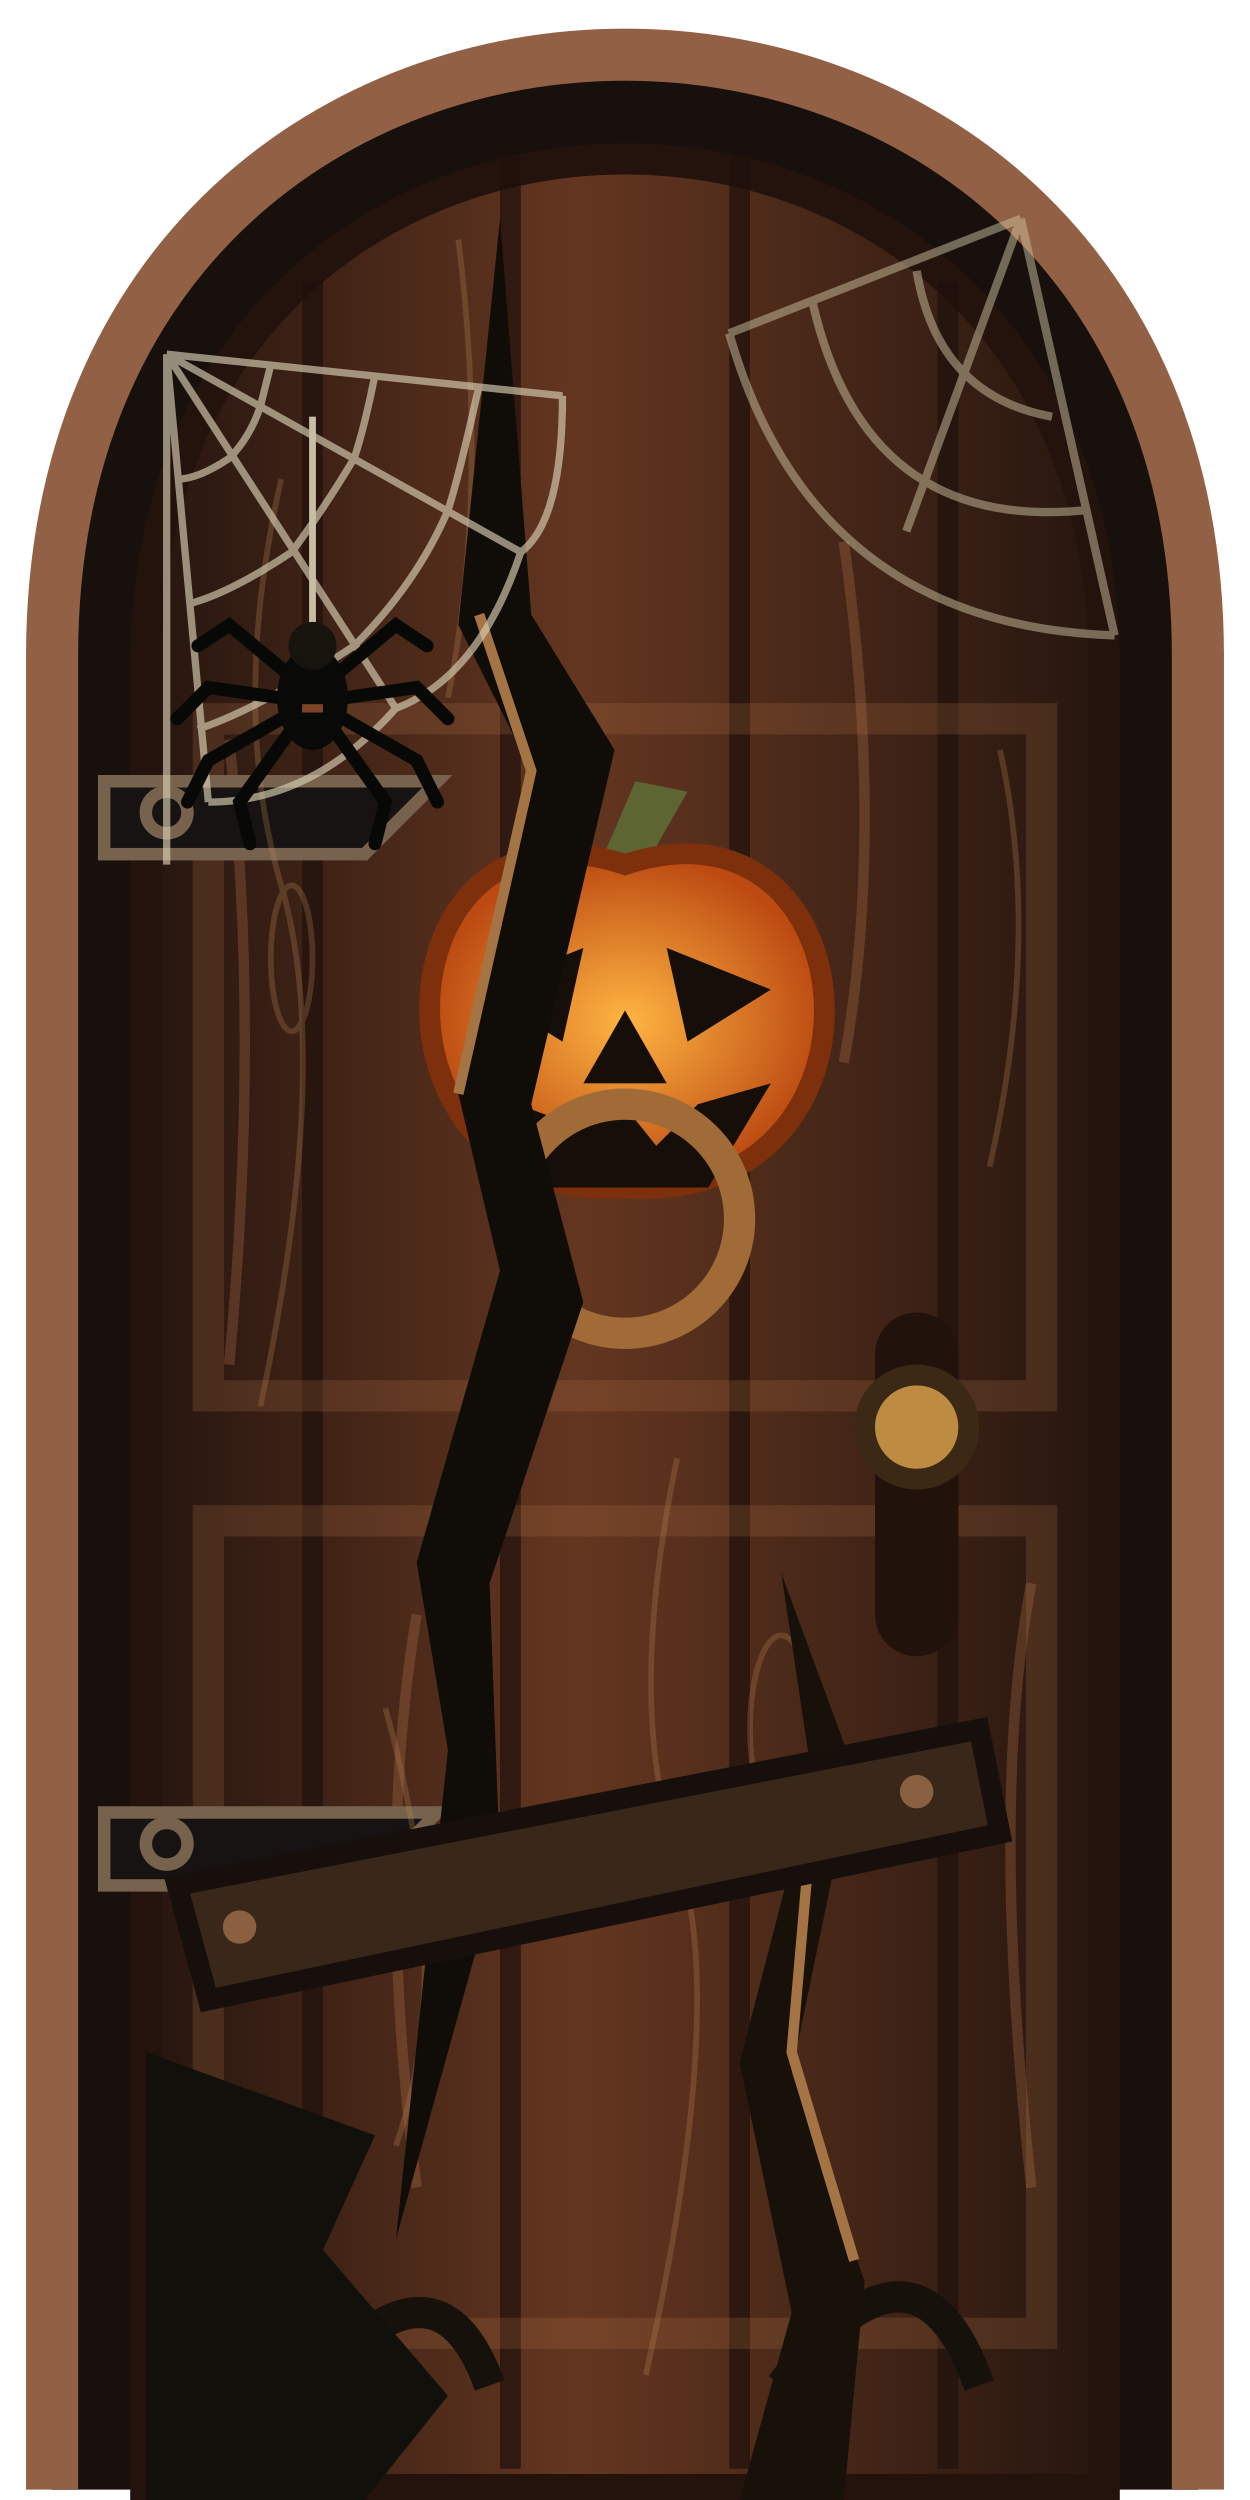
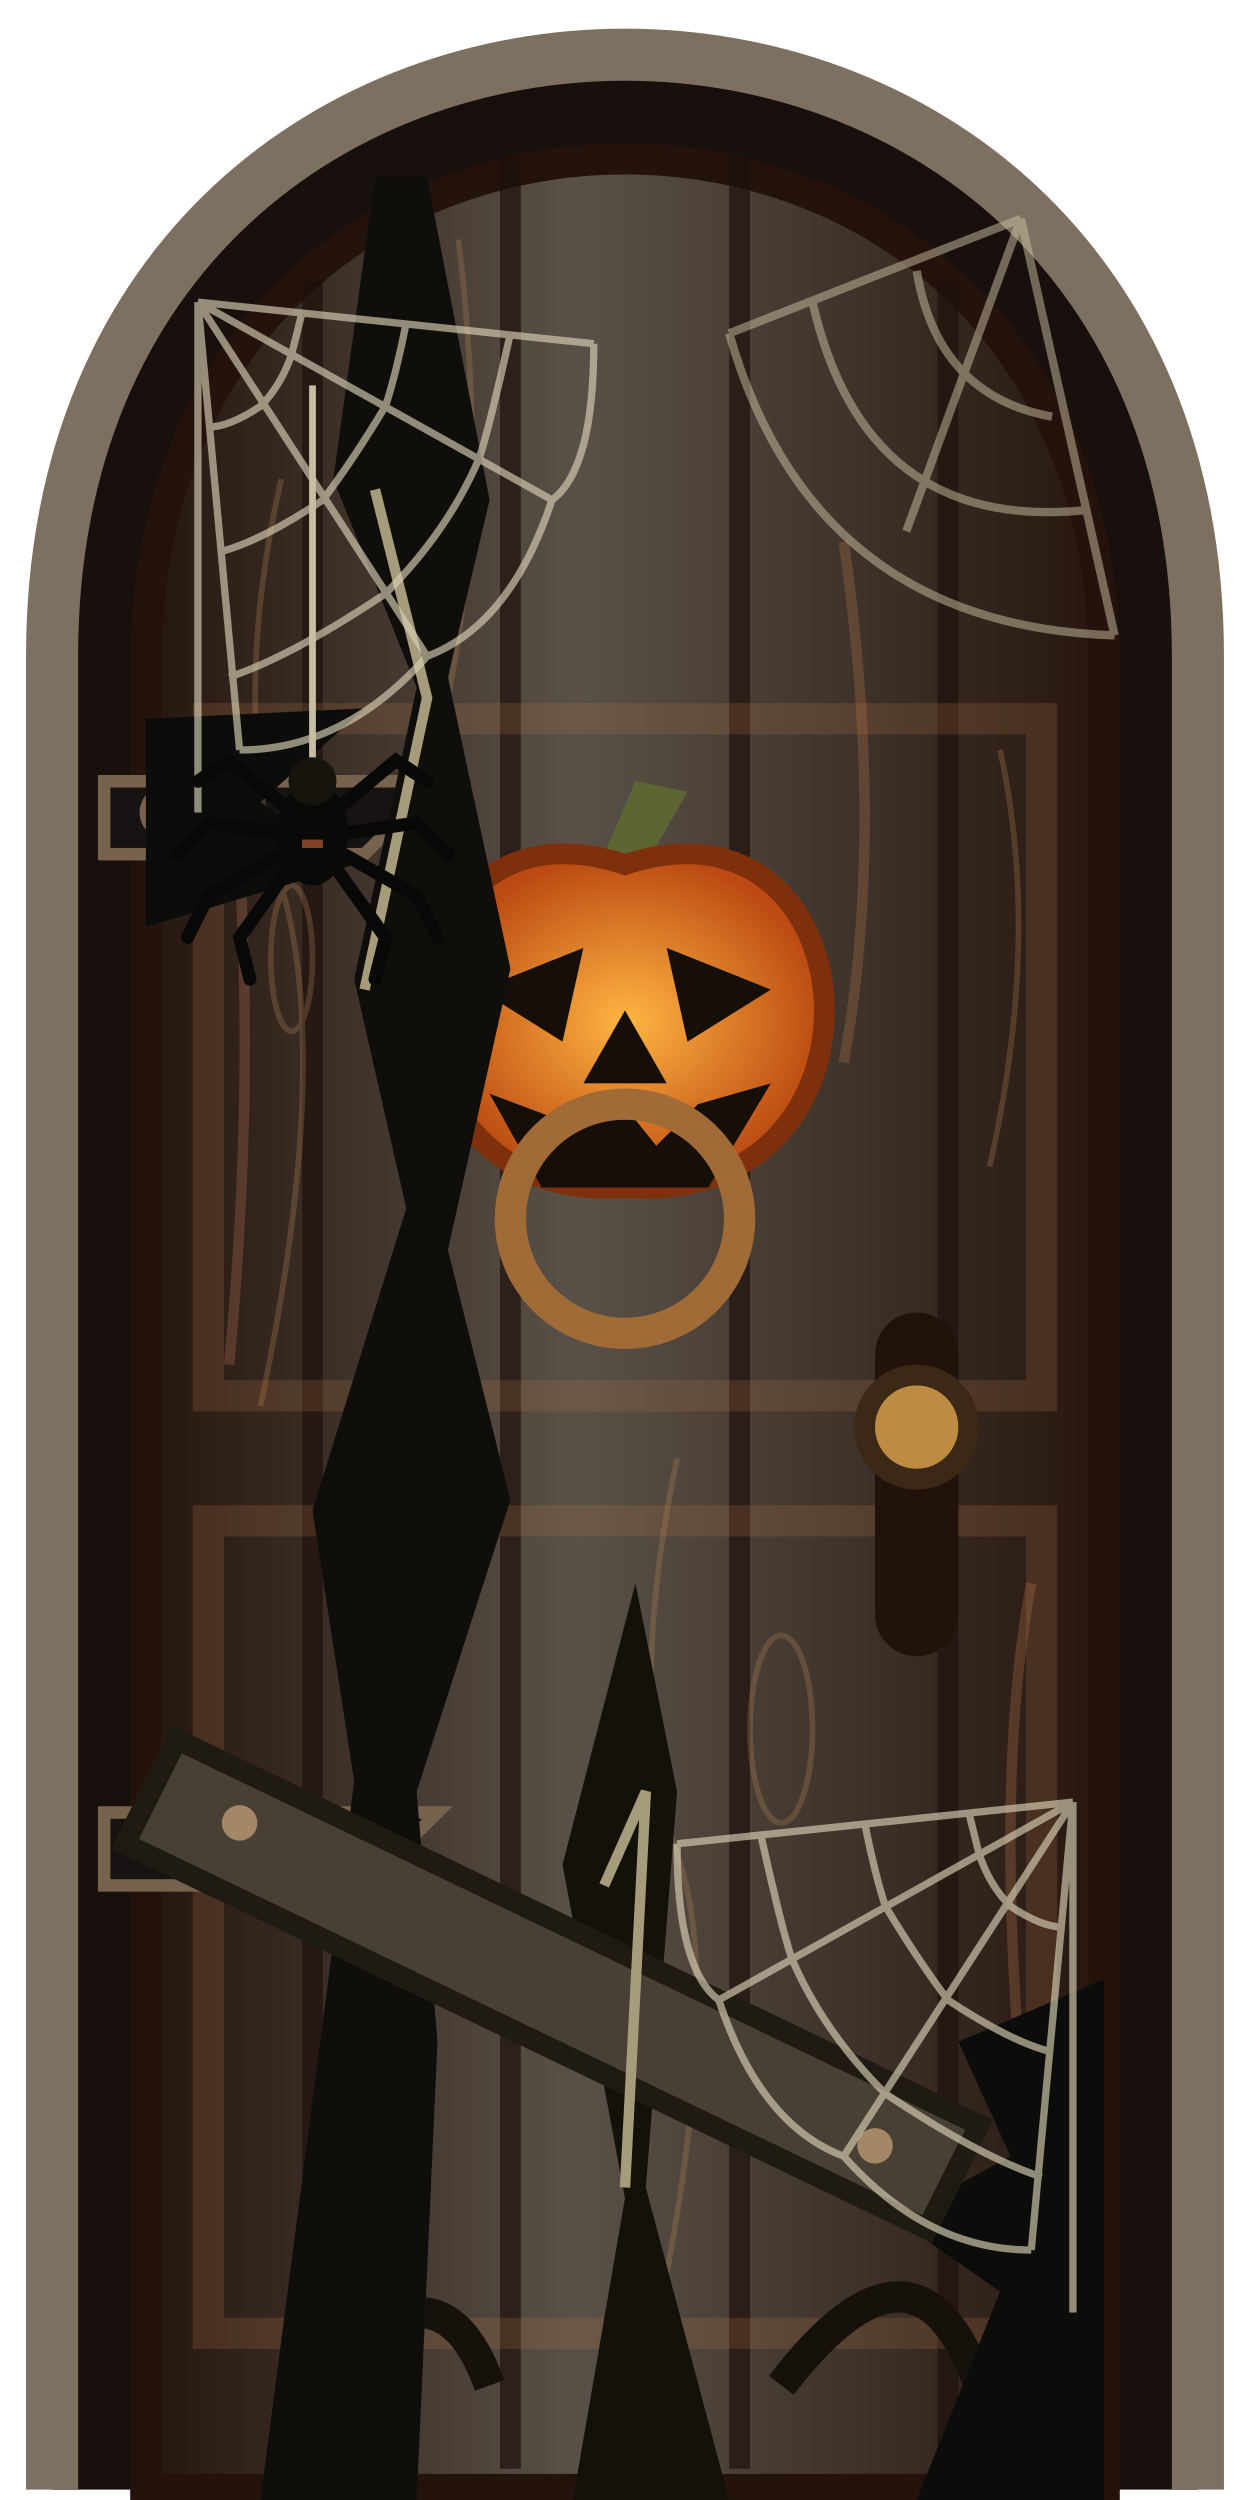
<svg xmlns="http://www.w3.org/2000/svg" viewBox="0 0 120 240">
  <defs>
    <linearGradient id="wood">
      <stop stop-color="#25150f" />
-       <stop offset=".45" stop-color="#643620" />
+       <stop offset=".45" stop-color="#595148" />
      <stop offset="1" stop-color="#26160f" />
    </linearGradient>
    <radialGradient id="pumpkin">
      <stop stop-color="#ffb542" />
      <stop offset="1" stop-color="#bc4a12" />
    </radialGradient>
  </defs>
-   <path d="M5 239V63C5-14 115-14 115 63v176" fill="#18100c" stroke="#926044" stroke-width="5" />
+   <path d="M5 239V63C5-14 115-14 115 63v176" fill="#18100c" stroke="#7d7060" stroke-width="5" />
  <path d="M14 239V64c0-65 92-65 92 0v175Z" fill="url(#wood)" stroke="#24120c" stroke-width="3" />
  <g fill="none" stroke="#1e100b" stroke-width="2" opacity=".7">
    <path d="M30 27v210M49 15v222M71 15v222M91 27v210" />
    <path d="M22 71q3 28 0 60M40 155q-4 24 0 55M81 52q4 28 0 50M99 152q-4 21 0 58" stroke="#bd7951" stroke-width="1" opacity=".4" />
  </g>
  <path d="M20 69h80v65H20ZM20 146h80v78H20Z" fill="none" stroke="#b1754638" stroke-width="3" />
  <g fill="#161312" stroke="#77624e" stroke-width="1.2">
    <path d="M10 75h32l-7 7H10ZM10 174h32l-7 7H10Z" />
    <circle cx="16" cy="78" r="2" />
    <circle cx="16" cy="177" r="2" />
  </g>
  <path d="M88 130v25" stroke="#21130b" stroke-width="8" stroke-linecap="round" />
  <circle cx="88" cy="137" r="5" fill="#bd8b41" stroke="#3b2815" stroke-width="2" />
  <g transform="translate(60 99)">
    <path d="M-2-17l3-7 5 1-4 7" fill="#5d6633" />
    <path d="M0-16c-24-8-26 33 0 31 27 2 24-39 0-31Z" fill="url(#pumpkin)" stroke="#7e300c" stroke-width="2" />
    <path d="M-14-4l10-4-2 9ZM14-4L4-8l2 9ZM0-2l-4 7h8ZM-13 6l8 3 4-3 4 5 4-4 7-2-6 10H-8Z" fill="#160f09" />
    <circle cy="18" r="11" fill="none" stroke="#a16b37" stroke-width="3" />
  </g>
  <g fill="none" stroke="#ccc1a0" stroke-width=".8" opacity=".5">
    <path d="M98 21L70 32M98 21L107 61M98 21L87 51M88 26q2 12 13 14M78 29q5 22 26 20M70 32q8 28 37 29" />
  </g>
  <path d="M30 229q12-14 17 0m28 0q13-17 19 0" fill="none" stroke="#17110c" stroke-width="3" />
  <g fill="none" stroke="#bb8754" stroke-width=".55" opacity=".27">
    <path d="M27 46q-5 22 0 39t-2 50M44 23q3 24-1 44M65 140q-5 24 0 38t-3 50M96 72q4 18-1 40M37 164q7 25 1 42" />
    <ellipse cx="75" cy="166" rx="3" ry="9" />
    <ellipse cx="28" cy="92" rx="2" ry="7" />
  </g>
-   <path d="M48 21l-4 39 7 14-7 31 4 17-8 28 3 18-5 47 10-36-1-27 9-27-5-19 8-34-8-13Z" fill="#100c08" />
-   <path d="M75 151l7 19-6 29 7 20-2 21h-10l5-18-5-24 7-27Z" fill="#17110a" />
-   <path d="M14 197l22 8-5 11 12 14-8 10H14Z" fill="#11100a" />
-   <path d="M46 59l5 15-7 31M78 174l-2 23 6 20" fill="none" stroke="#a57444" stroke-width="1" />
-   <path d="M17 181l77-15 2 10-76 16Z" fill="#39281a" stroke="#160f0b" stroke-width="2" />
-   <g fill="#8b6040">
-     <circle cx="23" cy="185" r="1.6" />
-     <circle cx="88" cy="172" r="1.6" />
+   <path d="M36 17l-4 29 8 20-6 28 5 22-9 29 4 26-9 69h15l2-44-2-24 9-28-6-24 6-27-6-28 4-17-6-31Z" fill="#100e0b" />
+   <path d="M14 69l21-1-10 9 9 6-20 6Z" fill="#0c0d0a" />
+   <path d="M92 196l14-6v50H88l8-20-10-7 11-6Z" fill="#0c0d0a" />
+   <path d="M54 179l7-27 4 20-3 38 8 30H55l5-29Z" fill="#14110b" />
+   <path d="M17 167l77 37-5 10-77-37Z" fill="#484035" stroke="#1f1a12" stroke-width="2" />
+   <g fill="#a48766">
+     <circle cx="23" cy="175" r="1.7" />
+     <circle cx="84" cy="206" r="1.7" />
  </g>
-   <g transform="translate(16 34) scale(1 1)" fill="none" stroke="#d9cfb4" stroke-width=".7" opacity=".65">
+   <path d="M36 47l5 20-6 28M58 181l4-9-2 38" fill="none" stroke="#a69b7b" stroke-width="1" />
+   <g transform="translate(19 29) scale(1 1)" fill="none" stroke="#d9cfb4" stroke-width=".7" opacity=".65">
    <path d="M0 0L38 4M0 0L34 19M0 0L22 34M0 0L4 43M0 0L0 49" />
    <path d="M10 1Q9 5 9 5Q8 8 6 10Q3 12 1 12M20 2Q19 7 18 10Q15 15 12 19Q6 23 2 24M30 3Q28 12 27 15Q24 22 18 28Q9 34 3 36M38 4Q38 16 34 19Q30 31 22 34Q14 43 4 43" />
  </g>
-   <g transform="translate(30 67)">
-     <path d="M0 -27V-6" stroke="#c8bea4" stroke-width=".65" />
+   <g transform="translate(103 173) scale(-1 1)" fill="none" stroke="#d9cfb4" stroke-width=".7" opacity=".65">
+     <path d="M0 0L38 4M0 0L34 19M0 0L22 34M0 0L4 43M0 0L0 49" />
+     <path d="M10 1Q9 5 9 5Q8 8 6 10Q3 12 1 12M20 2Q19 7 18 10Q15 15 12 19Q6 23 2 24M30 3Q28 12 27 15Q24 22 18 28Q9 34 3 36M38 4Q38 16 34 19Q30 31 22 34Q14 43 4 43" />
+   </g>
+   <g transform="translate(30 80)">
+     <path d="M0 -43V-6" stroke="#c8bea4" stroke-width=".65" />
    <g fill="none" stroke="#080806" stroke-width="1.25" stroke-linecap="round">
      <path d="M-2-2l-6-5-3 2M-3 0l-7-1-3 3M-3 2l-7 4-2 4M-2 3l-5 7 1 4M2-2l6-5 3 2M3 0l7-1 3 3M3 2l7 4 2 4M2 3l5 7-1 4" />
    </g>
    <ellipse ry="5" rx="3.4" fill="#090907" />
    <circle cy="-5" r="2.3" fill="#17140d" />
    <path d="M-1 1h2" stroke="#804326" stroke-width=".8" />
  </g>
</svg>
